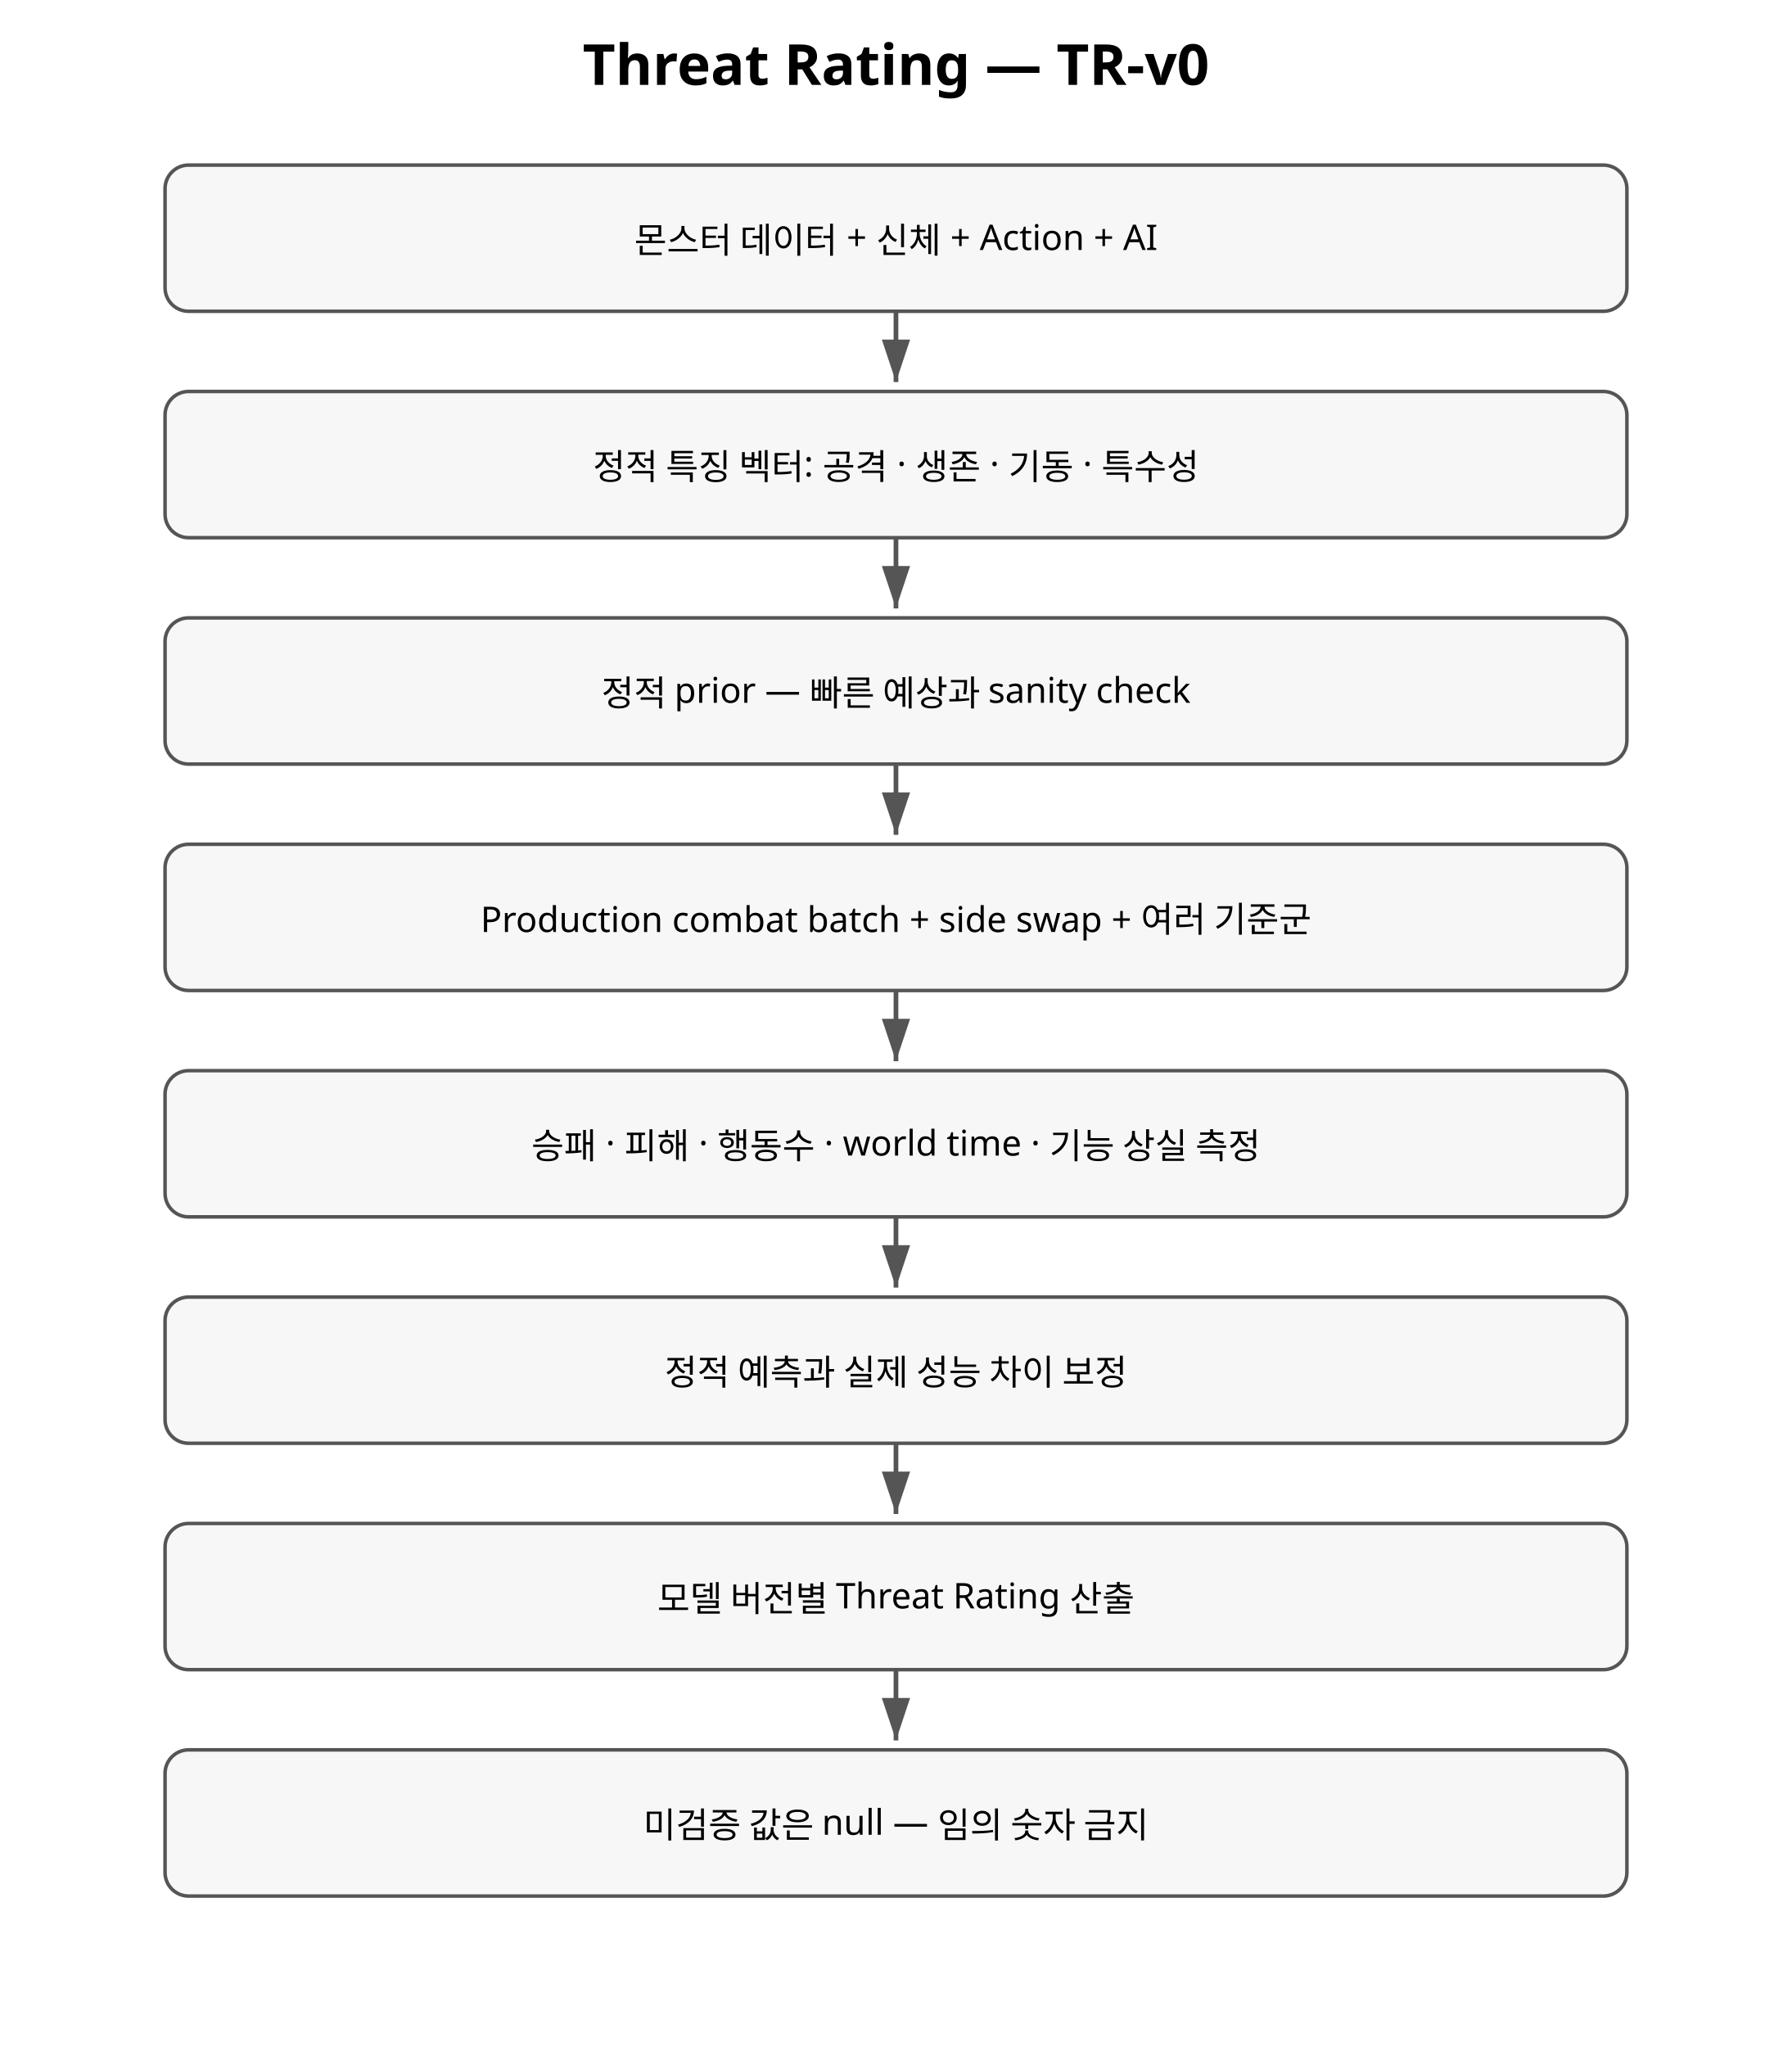
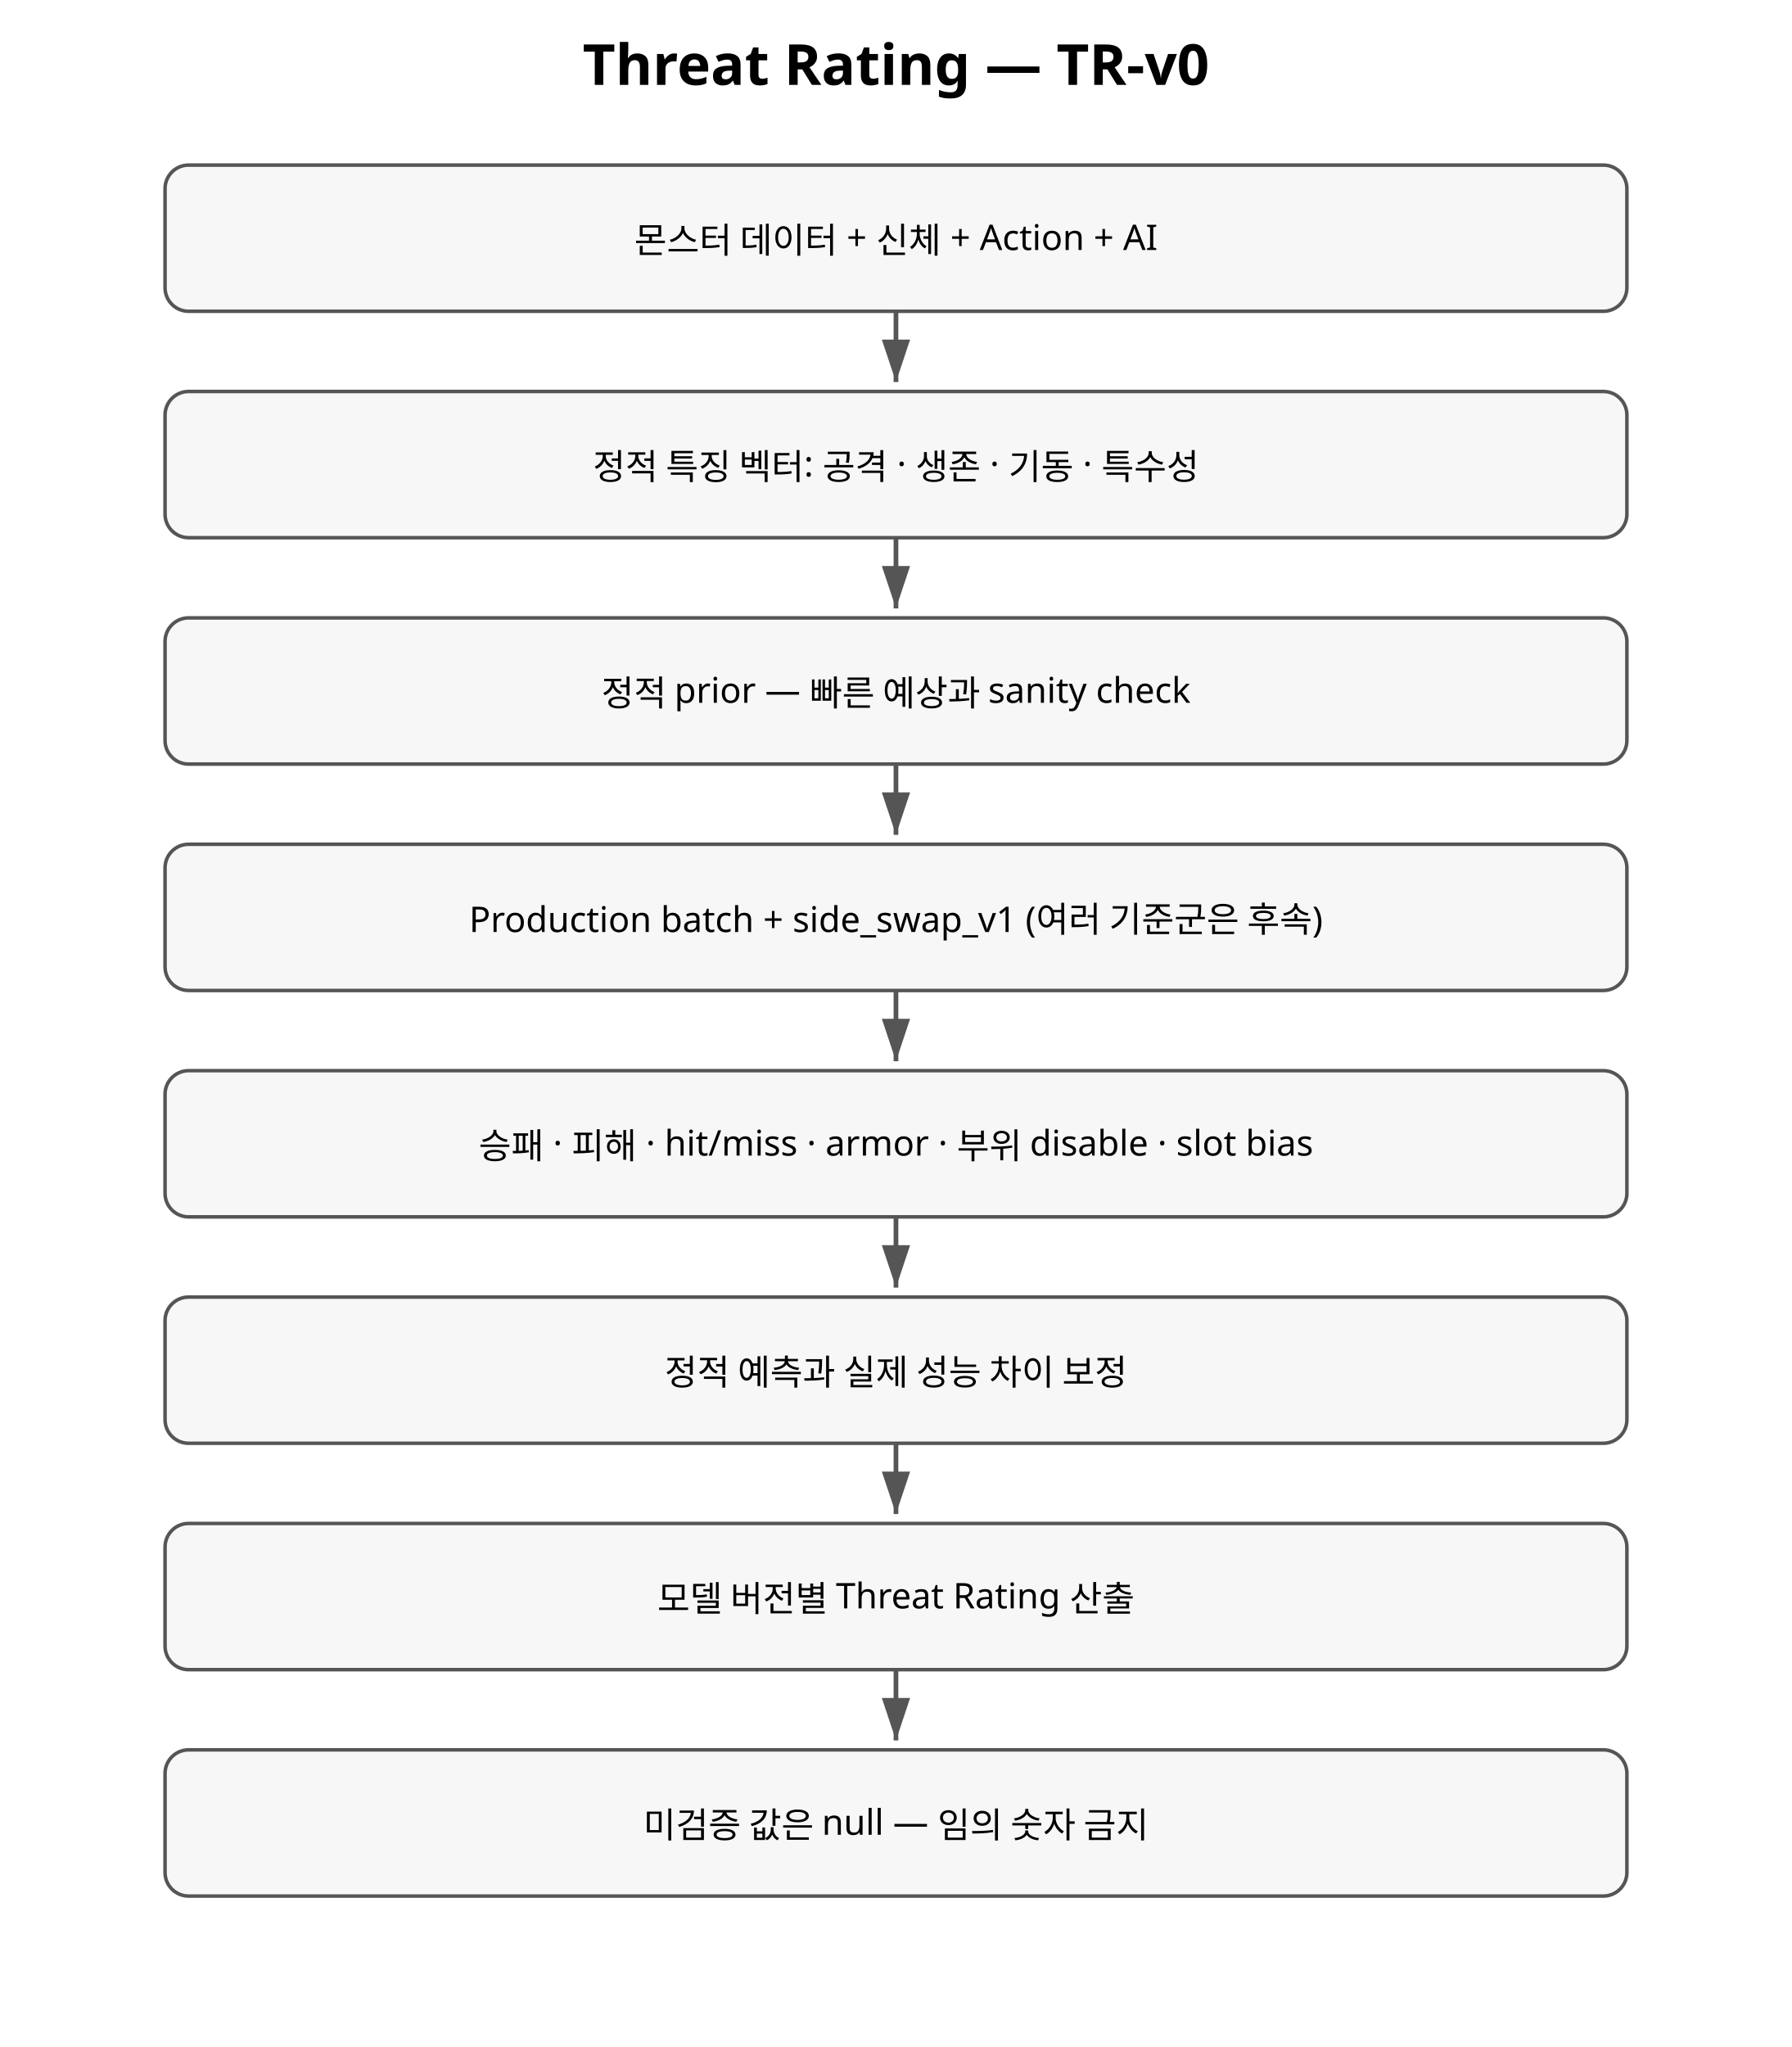
<svg xmlns="http://www.w3.org/2000/svg" width="760" height="868" viewBox="0 0 760 868">
  <defs>
    <marker id="a" markerWidth="10" markerHeight="10" refX="9" refY="3" orient="auto">
      <path d="M0,0 L0,6 L9,3 z" fill="#555" />
    </marker>
  </defs>
  <rect width="100%" height="100%" fill="white" />
  <text x="380" y="36" text-anchor="middle" font-family="sans-serif" font-size="24" font-weight="700">Threat Rating — TR-v0</text>
  <rect x="70" y="70" width="620" height="62" rx="10" fill="#f7f7f8" stroke="#555" stroke-width="1.5" />
  <text x="380" y="102.0" text-anchor="middle" dominant-baseline="middle" font-family="sans-serif" font-size="15">몬스터 데이터 + 신체 + Action + AI</text>
  <rect x="70" y="166" width="620" height="62" rx="10" fill="#f7f7f8" stroke="#555" stroke-width="1.5" />
  <text x="380" y="198.0" text-anchor="middle" dominant-baseline="middle" font-family="sans-serif" font-size="15">정적 특징 벡터: 공격 · 생존 · 기동 · 특수성</text>
  <line x1="380" y1="132" x2="380" y2="162" stroke="#555" stroke-width="2" marker-end="url(#a)" />
  <rect x="70" y="262" width="620" height="62" rx="10" fill="#f7f7f8" stroke="#555" stroke-width="1.5" />
  <text x="380" y="294.0" text-anchor="middle" dominant-baseline="middle" font-family="sans-serif" font-size="15">정적 prior — 빠른 예상과 sanity check</text>
  <line x1="380" y1="228" x2="380" y2="258" stroke="#555" stroke-width="2" marker-end="url(#a)" />
  <rect x="70" y="358" width="620" height="62" rx="10" fill="#f7f7f8" stroke="#555" stroke-width="1.5" />
-   <text x="380" y="390.0" text-anchor="middle" dominant-baseline="middle" font-family="sans-serif" font-size="15">Production combat batch + side swap + 여러 기준군</text>
+   <text x="380" y="390.0" text-anchor="middle" dominant-baseline="middle" font-family="sans-serif" font-size="15">Production batch + side_swap_v1 (여러 기준군은 후속)</text>
  <line x1="380" y1="324" x2="380" y2="354" stroke="#555" stroke-width="2" marker-end="url(#a)" />
  <rect x="70" y="454" width="620" height="62" rx="10" fill="#f7f7f8" stroke="#555" stroke-width="1.5" />
-   <text x="380" y="486.0" text-anchor="middle" dominant-baseline="middle" font-family="sans-serif" font-size="15">승패 · 피해 · 행동수 · world time · 기능 상실 측정</text>
+   <text x="380" y="486.0" text-anchor="middle" dominant-baseline="middle" font-family="sans-serif" font-size="15">승패 · 피해 · hit/miss · armor · 부위 disable · slot bias</text>
  <line x1="380" y1="420" x2="380" y2="450" stroke="#555" stroke-width="2" marker-end="url(#a)" />
  <rect x="70" y="550" width="620" height="62" rx="10" fill="#f7f7f8" stroke="#555" stroke-width="1.5" />
  <text x="380" y="582.0" text-anchor="middle" dominant-baseline="middle" font-family="sans-serif" font-size="15">정적 예측과 실제 성능 차이 보정</text>
  <line x1="380" y1="516" x2="380" y2="546" stroke="#555" stroke-width="2" marker-end="url(#a)" />
  <rect x="70" y="646" width="620" height="62" rx="10" fill="#f7f7f8" stroke="#555" stroke-width="1.5" />
  <text x="380" y="678.0" text-anchor="middle" dominant-baseline="middle" font-family="sans-serif" font-size="15">모델 버전별 Threat Rating 산출</text>
  <line x1="380" y1="612" x2="380" y2="642" stroke="#555" stroke-width="2" marker-end="url(#a)" />
  <rect x="70" y="742" width="620" height="62" rx="10" fill="#f7f7f8" stroke="#555" stroke-width="1.5" />
  <text x="380" y="774.0" text-anchor="middle" dominant-baseline="middle" font-family="sans-serif" font-size="15">미검증 값은 null — 임의 숫자 금지</text>
  <line x1="380" y1="708" x2="380" y2="738" stroke="#555" stroke-width="2" marker-end="url(#a)" />
</svg>
